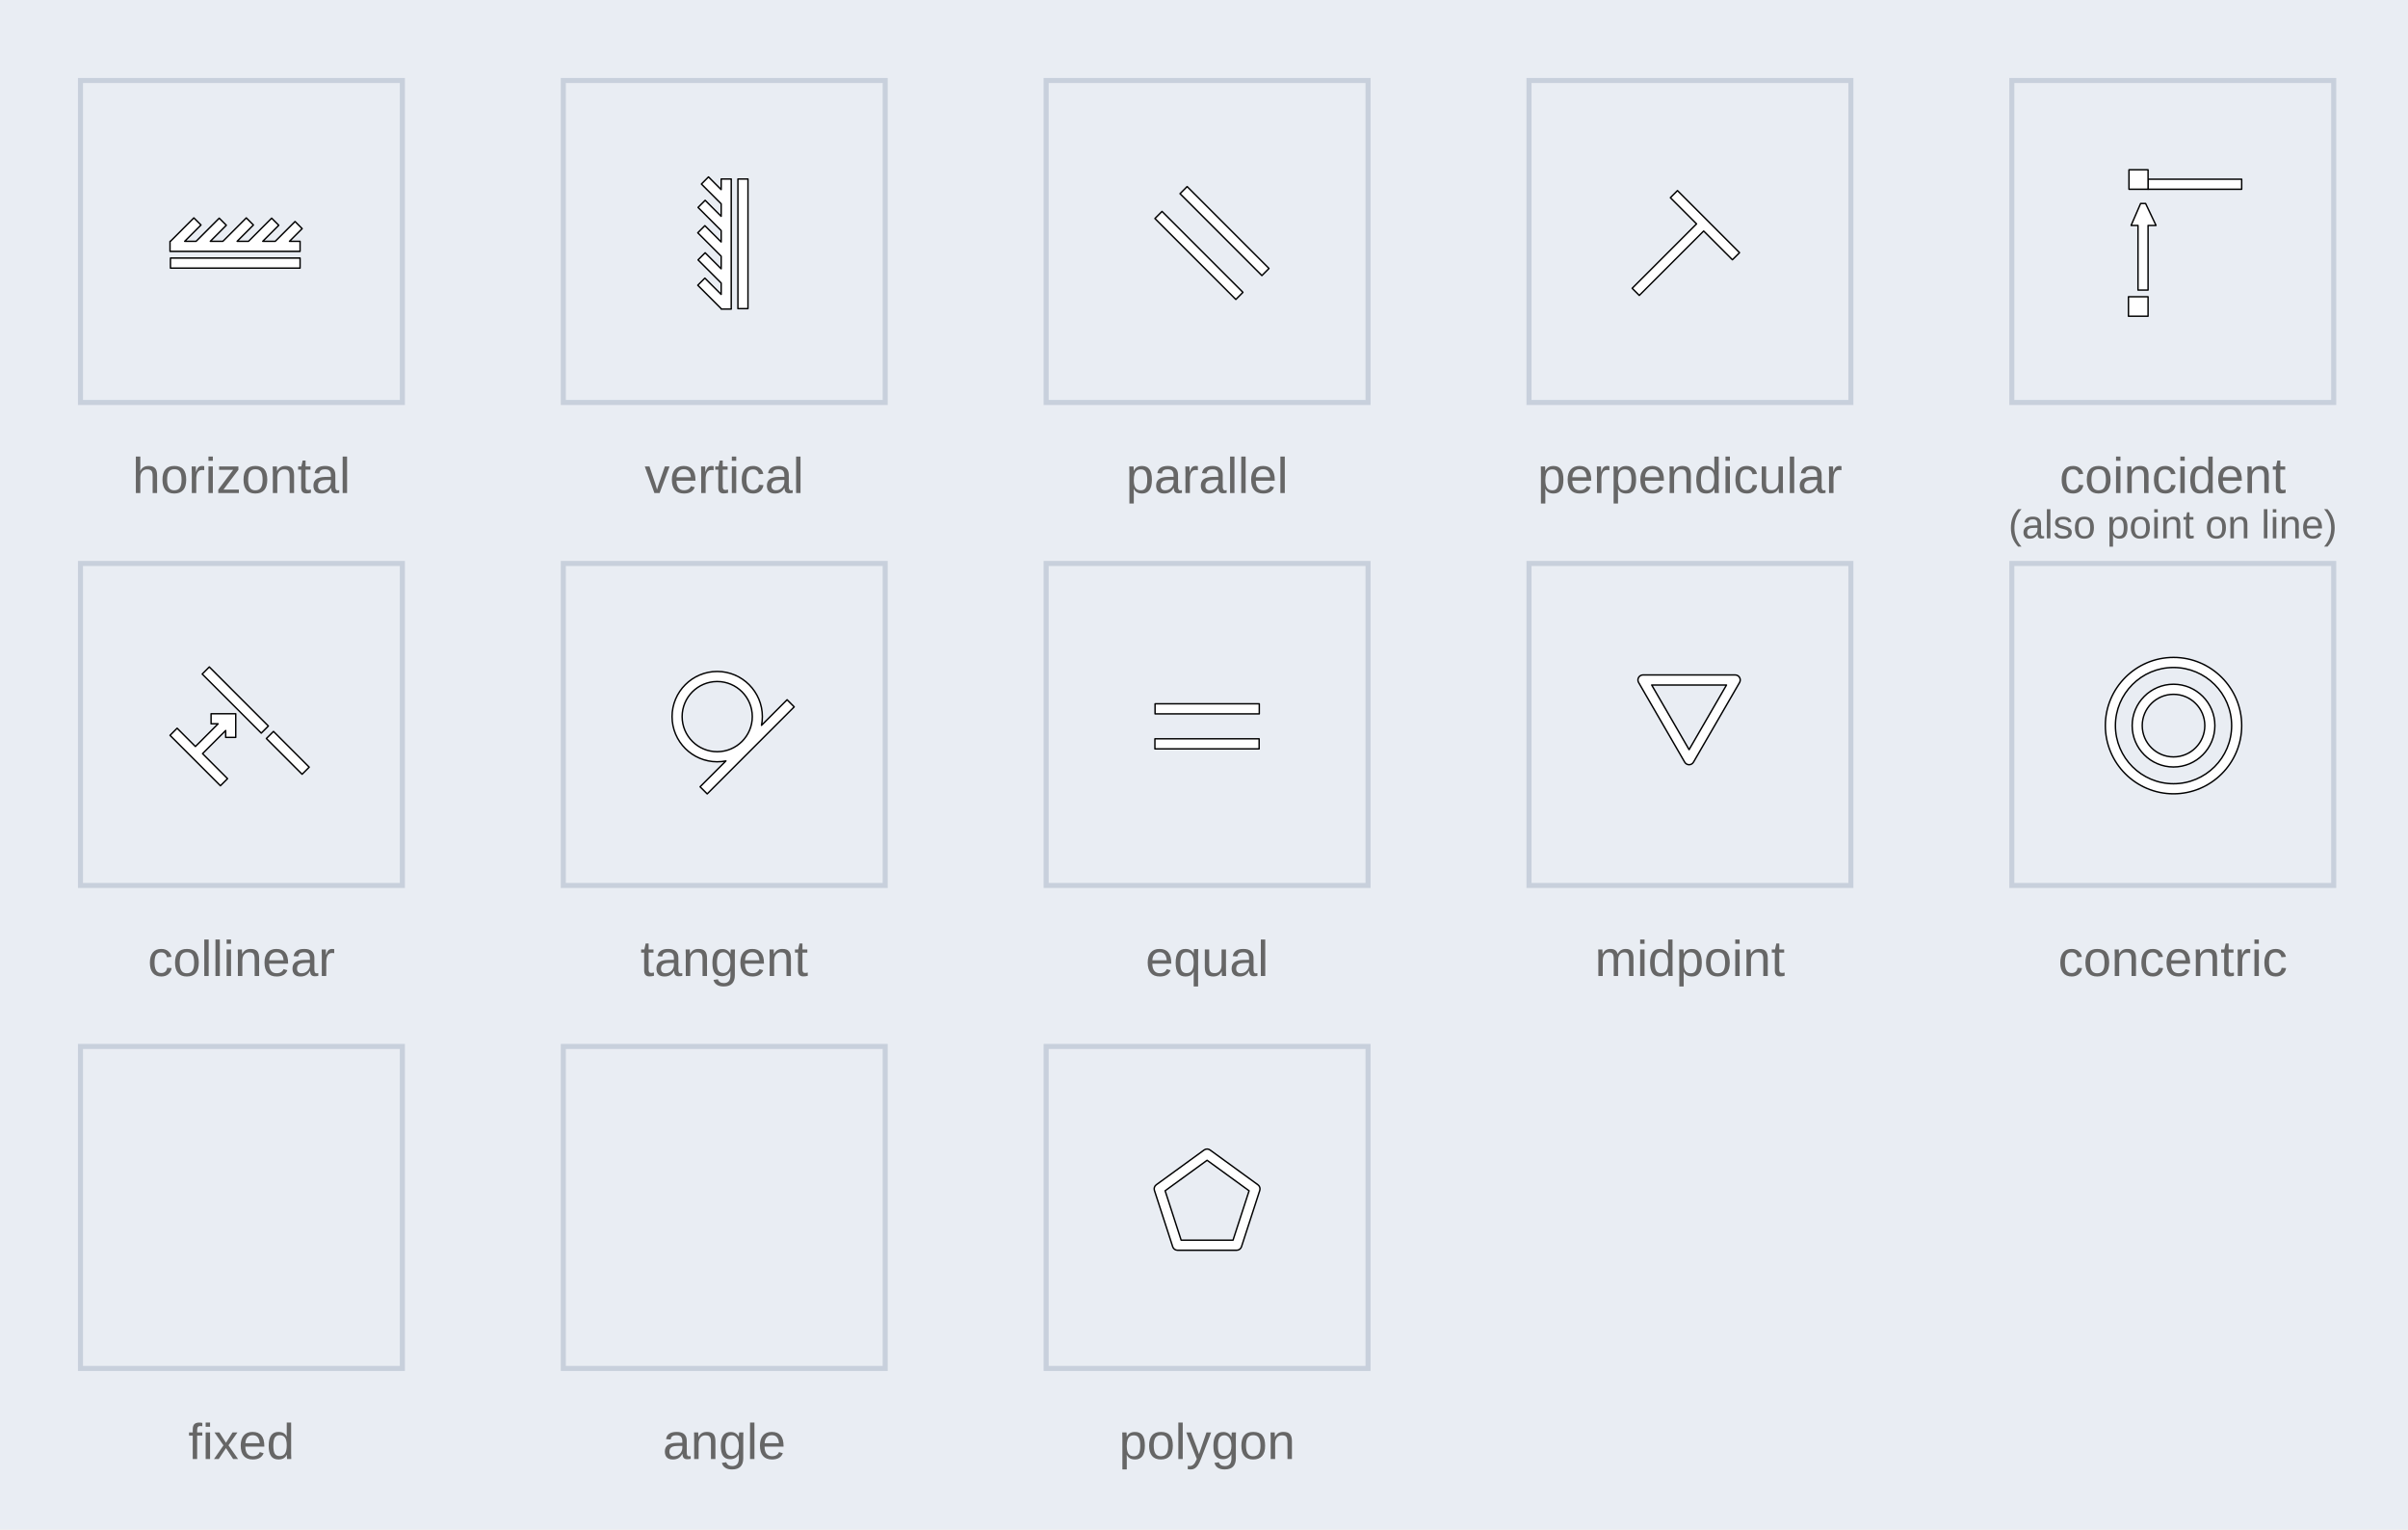
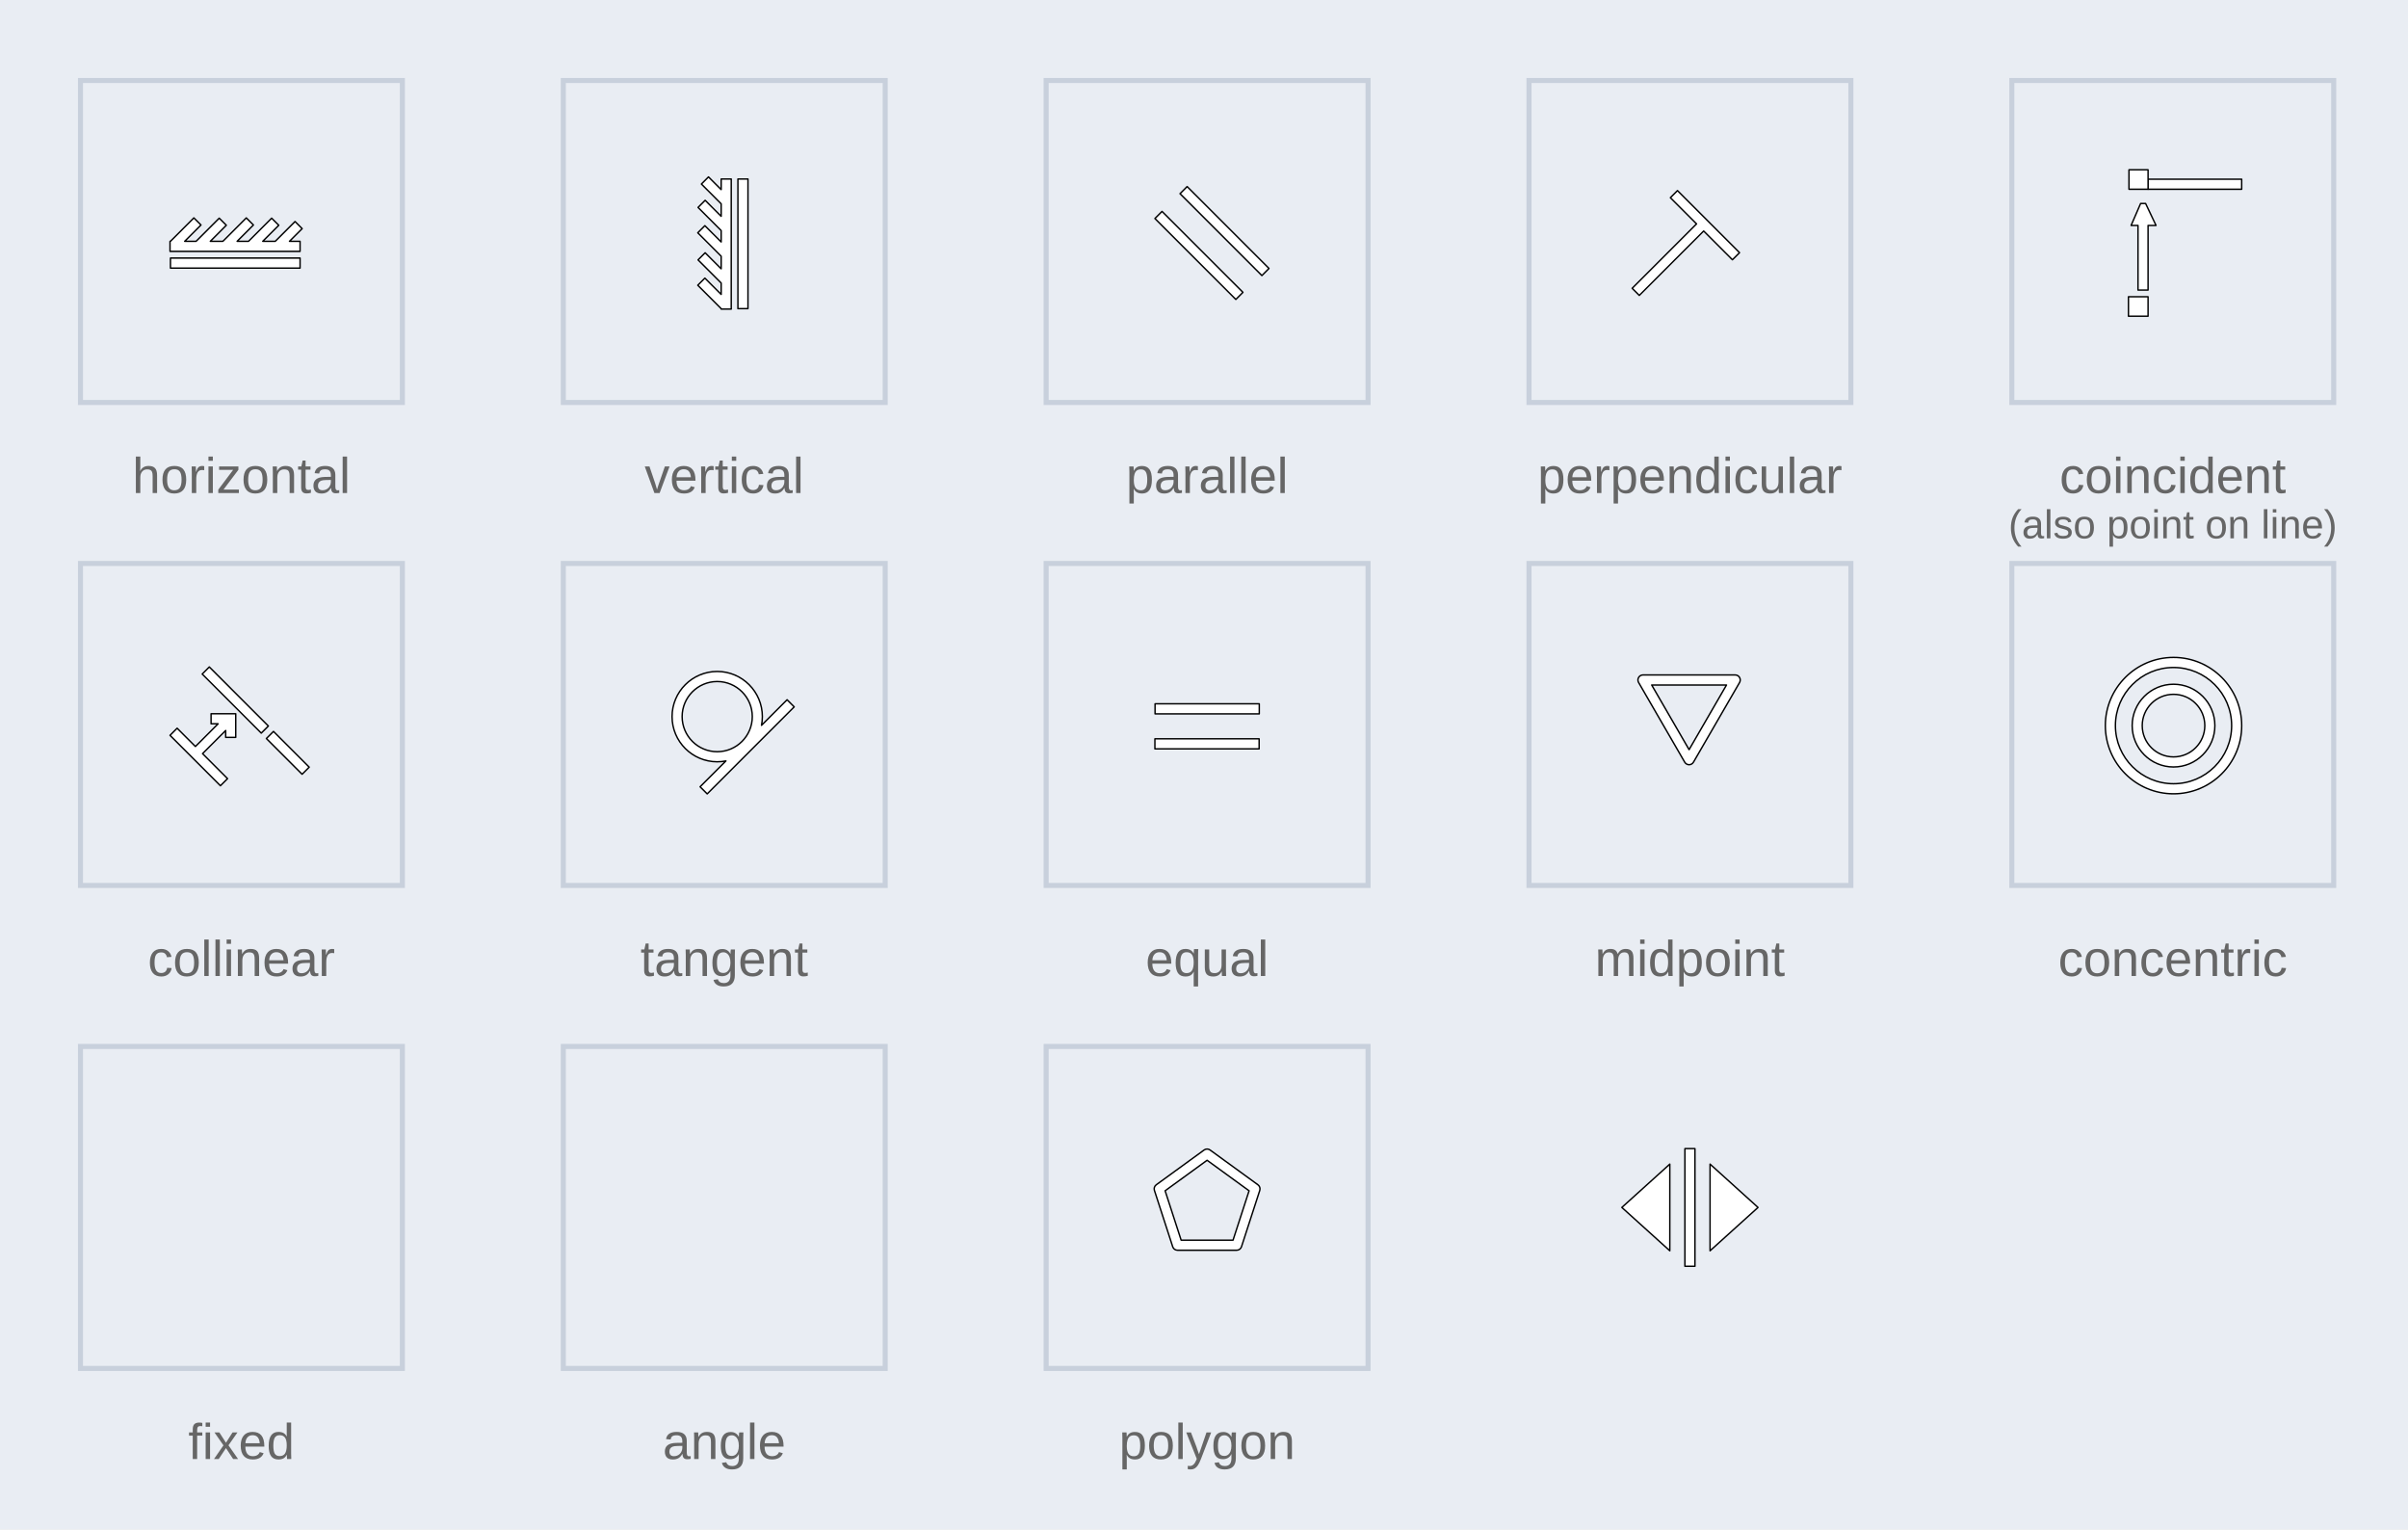
<svg xmlns="http://www.w3.org/2000/svg" width="100%" height="100%" viewBox="0 0 778 494" version="1.1" xml:space="preserve" style="fill-rule:evenodd;clip-rule:evenodd;">
  <g id="guides">
    <rect x="-0" y="0" width="780" height="494" style="fill:rgb(233,237,243);" />
    <rect x="26" y="26" width="104" height="104" style="fill:none;stroke:rgb(200,208,220);stroke-width:1.63px;" />
    <rect x="182" y="26" width="104" height="104" style="fill:none;stroke:rgb(200,208,220);stroke-width:1.63px;" />
    <rect x="338" y="26" width="104" height="104" style="fill:none;stroke:rgb(200,208,220);stroke-width:1.63px;" />
    <rect x="494" y="26" width="104" height="104" style="fill:none;stroke:rgb(200,208,220);stroke-width:1.63px;" />
    <rect x="650" y="26" width="104" height="104" style="fill:none;stroke:rgb(200,208,220);stroke-width:1.63px;" />
    <rect x="26" y="182" width="104" height="104" style="fill:none;stroke:rgb(200,208,220);stroke-width:1.63px;" />
    <rect x="182" y="182" width="104" height="104" style="fill:none;stroke:rgb(200,208,220);stroke-width:1.63px;" />
    <rect x="338" y="182" width="104" height="104" style="fill:none;stroke:rgb(200,208,220);stroke-width:1.63px;" />
    <rect x="494" y="182" width="104" height="104" style="fill:none;stroke:rgb(200,208,220);stroke-width:1.63px;" />
    <rect x="650" y="182" width="104" height="104" style="fill:none;stroke:rgb(200,208,220);stroke-width:1.63px;" />
    <rect x="26" y="338" width="104" height="104" style="fill:none;stroke:rgb(200,208,220);stroke-width:1.63px;" />
    <rect x="182" y="338" width="104" height="104" style="fill:none;stroke:rgb(200,208,220);stroke-width:1.63px;" />
    <rect x="338" y="338" width="104" height="104" style="fill:none;stroke:rgb(200,208,220);stroke-width:1.63px;" />
  </g>
  <g id="glyph-polygon">
    <path d="M390.955,371.441L406.429,382.684C406.999,383.098 407.237,383.831 407.02,384.501L401.107,402.701C400.889,403.37 400.265,403.824 399.561,403.824L380.439,403.824C379.735,403.824 379.111,403.37 378.893,402.701L372.98,384.501C372.763,383.831 373.001,383.098 373.571,382.684L389.045,371.441C389.614,371.027 390.386,371.027 390.955,371.441ZM390,374.764L376.436,384.619L381.619,400.574L398.381,400.574L403.564,384.619L390,374.764Z" style="fill:white;stroke:black;stroke-width:0.46px;stroke-linejoin:round;stroke-miterlimit:2;" />
  </g>
  <g id="labels">
    <g>
      <text x="42.77px" y="159.25px" style="font-family:'ArialMT', 'Arial', sans-serif;font-size:16.25px;fill:rgb(102,102,102);">horizontal</text>
    </g>
    <g>
      <text x="208.263px" y="159.25px" style="font-family:'ArialMT', 'Arial', sans-serif;font-size:16.25px;fill:rgb(102,102,102);">vertical</text>
    </g>
    <g>
      <text x="363.805px" y="159.25px" style="font-family:'ArialMT', 'Arial', sans-serif;font-size:16.25px;fill:rgb(102,102,102);">parallel</text>
    </g>
    <g>
      <text x="496.766px" y="159.25px" style="font-family:'ArialMT', 'Arial', sans-serif;font-size:16.25px;fill:rgb(102,102,102);">perpendicular</text>
    </g>
    <g>
      <g>
        <text x="665.415px" y="159.25px" style="font-family:'ArialMT', 'Arial', sans-serif;font-size:16.25px;fill:rgb(102,102,102);">coincident</text>
      </g>
      <g>
        <text x="648.885px" y="173.875px" style="font-family:'ArialMT', 'Arial', sans-serif;font-size:13px;fill:rgb(102,102,102);">(also point on line)</text>
      </g>
    </g>
    <g>
      <text x="47.742px" y="315.25px" style="font-family:'ArialMT', 'Arial', sans-serif;font-size:16.25px;fill:rgb(102,102,102);">collinear</text>
    </g>
    <g>
      <text x="206.892px" y="315.25px" style="font-family:'ArialMT', 'Arial', sans-serif;font-size:16.25px;fill:rgb(102,102,102);">tangent</text>
    </g>
    <g>
      <text x="370.12px" y="315.25px" style="font-family:'ArialMT', 'Arial', sans-serif;font-size:16.25px;fill:rgb(102,102,102);">equal</text>
    </g>
    <g>
      <text x="515.291px" y="315.25px" style="font-family:'ArialMT', 'Arial', sans-serif;font-size:16.25px;fill:rgb(102,102,102);">midpoint</text>
    </g>
    <g>
      <text x="664.969px" y="315.25px" style="font-family:'ArialMT', 'Arial', sans-serif;font-size:16.25px;fill:rgb(102,102,102);">concentric</text>
    </g>
    <g>
      <g>
        <text x="60.837px" y="471.25px" style="font-family:'ArialMT', 'Arial', sans-serif;font-size:16.25px;fill:rgb(102,102,102);">ﬁ</text>
        <text x="68.962px" y="471.25px" style="font-family:'ArialMT', 'Arial', sans-serif;font-size:16.25px;fill:rgb(102,102,102);">xed</text>
      </g>
    </g>
    <g>
      <text x="214.12px" y="471.25px" style="font-family:'ArialMT', 'Arial', sans-serif;font-size:16.25px;fill:rgb(102,102,102);">angle</text>
    </g>
    <g>
      <text x="361.54px" y="471.25px" style="font-family:'ArialMT', 'Arial', sans-serif;font-size:16.25px;fill:rgb(102,102,102);">polygon</text>
    </g>
  </g>
  <g id="glyph-horizontal">
    <path d="M90.265,81.192L54.931,81.192L54.931,77.942L55.071,77.942L62.637,70.376L64.935,72.673L59.67,77.942L63.352,77.942L70.827,70.467L73.125,72.764L67.948,77.942L72.013,77.942L79.579,70.376L81.877,72.673L76.612,77.942L80.294,77.942L87.769,70.467L90.067,72.764L84.89,77.942L88.933,77.942L95.326,71.549L97.627,73.847L93.528,77.942L96.951,77.942L96.951,81.192L90.278,81.192L90.272,81.198L90.265,81.192ZM96.951,83.35L96.951,86.6L55.074,86.6L55.074,83.35L96.951,83.35Z" style="fill:white;stroke:black;stroke-width:0.46px;stroke-linejoin:round;" />
  </g>
  <g id="glyph-vertical">
    <path d="M236.255,64.503L236.255,99.837L233.005,99.837L233.005,99.697L225.439,92.131L227.737,89.833L233.005,95.098L233.005,91.416L225.53,83.941L227.828,81.643L233.005,86.821L233.005,82.755L225.439,75.189L227.737,72.891L233.005,78.156L233.005,74.474L225.53,66.999L227.828,64.701L233.005,69.878L233.005,65.835L226.613,59.443L228.91,57.142L233.005,61.24L233.005,57.818L236.255,57.818L236.255,64.49L236.262,64.496L236.255,64.503ZM238.413,57.818L241.663,57.818L241.663,99.694L238.413,99.694L238.413,57.818Z" style="fill:white;stroke:black;stroke-width:0.46px;stroke-linejoin:round;" />
  </g>
  <g id="glyph-parallel">
    <path d="M410,86.71L407.703,89.008L381.251,62.556L383.549,60.258L410,86.71Z" style="fill:white;stroke:black;stroke-width:0.46px;stroke-linejoin:round;" />
    <path d="M401.583,94.422L399.285,96.723L373.142,70.58L375.44,68.283L401.583,94.422Z" style="fill:white;stroke:black;stroke-width:0.46px;stroke-linejoin:round;" />
  </g>
  <g id="glyph-perpendicular">
    <path d="M548.138,72.319L539.676,63.856L541.976,61.558L562.026,81.608L559.725,83.905L550.436,74.617L529.633,95.42L527.335,93.122L548.138,72.319Z" style="fill:white;stroke:black;stroke-width:0.46px;stroke-linejoin:round;" />
  </g>
  <g id="glyph-coincident">
    <path d="M690.768,72.813L690.768,93.688L694.018,93.688L694.018,72.813L696.589,72.813L693.222,65.721L691.613,65.722L688.538,72.813L690.768,72.813Z" style="fill:white;stroke:black;stroke-width:0.46px;stroke-linejoin:round;" />
    <rect x="694.011" y="57.879" width="30.254" height="3.25" style="fill:white;stroke:black;stroke-width:0.46px;stroke-linejoin:round;" />
    <rect x="687.849" y="54.837" width="6.169" height="6.292" style="fill:white;stroke:black;stroke-width:0.46px;stroke-linejoin:round;" />
    <rect x="687.68" y="95.849" width="6.338" height="6.292" style="fill:white;stroke:black;stroke-width:0.46px;stroke-linejoin:round;" />
  </g>
  <g id="glyph-collinear">
    <path d="M97.604,250.084L99.902,247.787L88.361,236.243L86.06,238.54L97.604,250.084Z" style="fill:white;stroke:black;stroke-width:0.46px;stroke-linejoin:round;" />
    <path d="M84.409,236.798L86.707,234.501L67.626,215.42L65.328,217.718L84.409,236.798Z" style="fill:white;stroke:black;stroke-width:0.46px;stroke-linejoin:round;" />
    <path d="M70.476,233.782L63.138,241.121L57.229,235.212L54.931,237.51L71.214,253.793L73.512,251.495L65.435,243.419L72.914,235.944L72.914,238.176L76.164,238.176L76.164,230.532L68.198,230.532L68.198,233.782L70.476,233.782Z" style="fill:white;stroke:black;stroke-width:0.46px;stroke-linejoin:round;" />
  </g>
  <g id="glyph-tangent">
    <path d="M234.539,245.778C233.626,245.957 232.687,246.051 231.725,246.051C223.675,246.051 217.139,239.515 217.139,231.465C217.139,223.415 223.675,216.879 231.725,216.879C239.775,216.879 246.311,223.415 246.311,231.465C246.311,232.427 246.217,233.37 246.038,234.28L254.303,226.015L256.6,228.313L228.488,256.425L226.19,254.127L234.539,245.778ZM243.061,231.465C243.061,225.209 237.981,220.129 231.725,220.129C225.469,220.129 220.389,225.209 220.389,231.465C220.389,237.721 225.469,242.801 231.725,242.801C237.981,242.801 243.061,237.721 243.061,231.465Z" style="fill:white;stroke:black;stroke-width:0.46px;stroke-linejoin:round;" />
  </g>
  <g id="glyph-equal">
    <rect x="373.188" y="227.328" width="33.673" height="3.25" style="fill:white;stroke:black;stroke-width:0.46px;stroke-linejoin:round;" />
    <rect x="373.139" y="238.635" width="33.673" height="3.25" style="fill:white;stroke:black;stroke-width:0.46px;stroke-linejoin:round;" />
  </g>
  <g id="glyph-midpoint">
    <path d="M544.32,246.191L529.418,220.448C529.126,219.944 529.126,219.323 529.415,218.823C529.708,218.316 530.244,218.007 530.822,218.007L560.631,218.007C561.213,218.007 561.749,218.316 562.039,218.823C562.328,219.323 562.328,219.944 562.039,220.448L547.134,246.191C546.845,246.691 546.309,247 545.727,247C545.149,247 544.612,246.691 544.32,246.191ZM545.727,242.132L557.814,221.257L533.643,221.257L545.727,242.132Z" style="fill:white;stroke:black;stroke-width:0.46px;stroke-linejoin:round;" />
  </g>
  <g id="glyph-concentric">
    <path d="M702.244,212.345C714.399,212.345 724.269,222.216 724.269,234.371C724.269,246.526 714.399,256.396 702.244,256.396C690.089,256.396 680.218,246.526 680.218,234.371C680.218,222.216 690.089,212.345 702.244,212.345ZM702.244,215.595C691.883,215.595 683.468,224.01 683.468,234.371C683.468,244.732 691.883,253.146 702.244,253.146C712.605,253.146 721.019,244.732 721.019,234.371C721.019,224.01 712.605,215.595 702.244,215.595Z" style="fill:white;stroke:black;stroke-width:0.46px;stroke-linejoin:round;" />
    <path d="M702.244,221.01C709.618,221.01 715.604,226.996 715.604,234.371C715.604,241.745 709.618,247.731 702.244,247.731C694.869,247.731 688.883,241.745 688.883,234.371C688.883,226.996 694.869,221.01 702.244,221.01ZM702.244,224.26C696.663,224.26 692.133,228.79 692.133,234.371C692.133,239.951 696.663,244.481 702.244,244.481C707.824,244.481 712.354,239.951 712.354,234.371C712.354,228.79 707.824,224.26 702.244,224.26Z" style="fill:white;stroke:black;stroke-width:0.46px;stroke-linejoin:round;" />
  </g>
+   <g id="glyph-symmetric">
+     <rect x="544.375" y="371" width="3.25" height="38" style="fill:white;stroke:black;stroke-width:0.46px;stroke-linejoin:round;" />
+     <path d="M539.5,376L539.5,404L524,390L539.5,376Z" style="fill:white;stroke:black;stroke-width:0.46px;stroke-linejoin:round;" />
+     <path d="M552.5,376L552.5,404L568,390L552.5,376Z" style="fill:white;stroke:black;stroke-width:0.46px;stroke-linejoin:round;" />
+   </g>
</svg>
